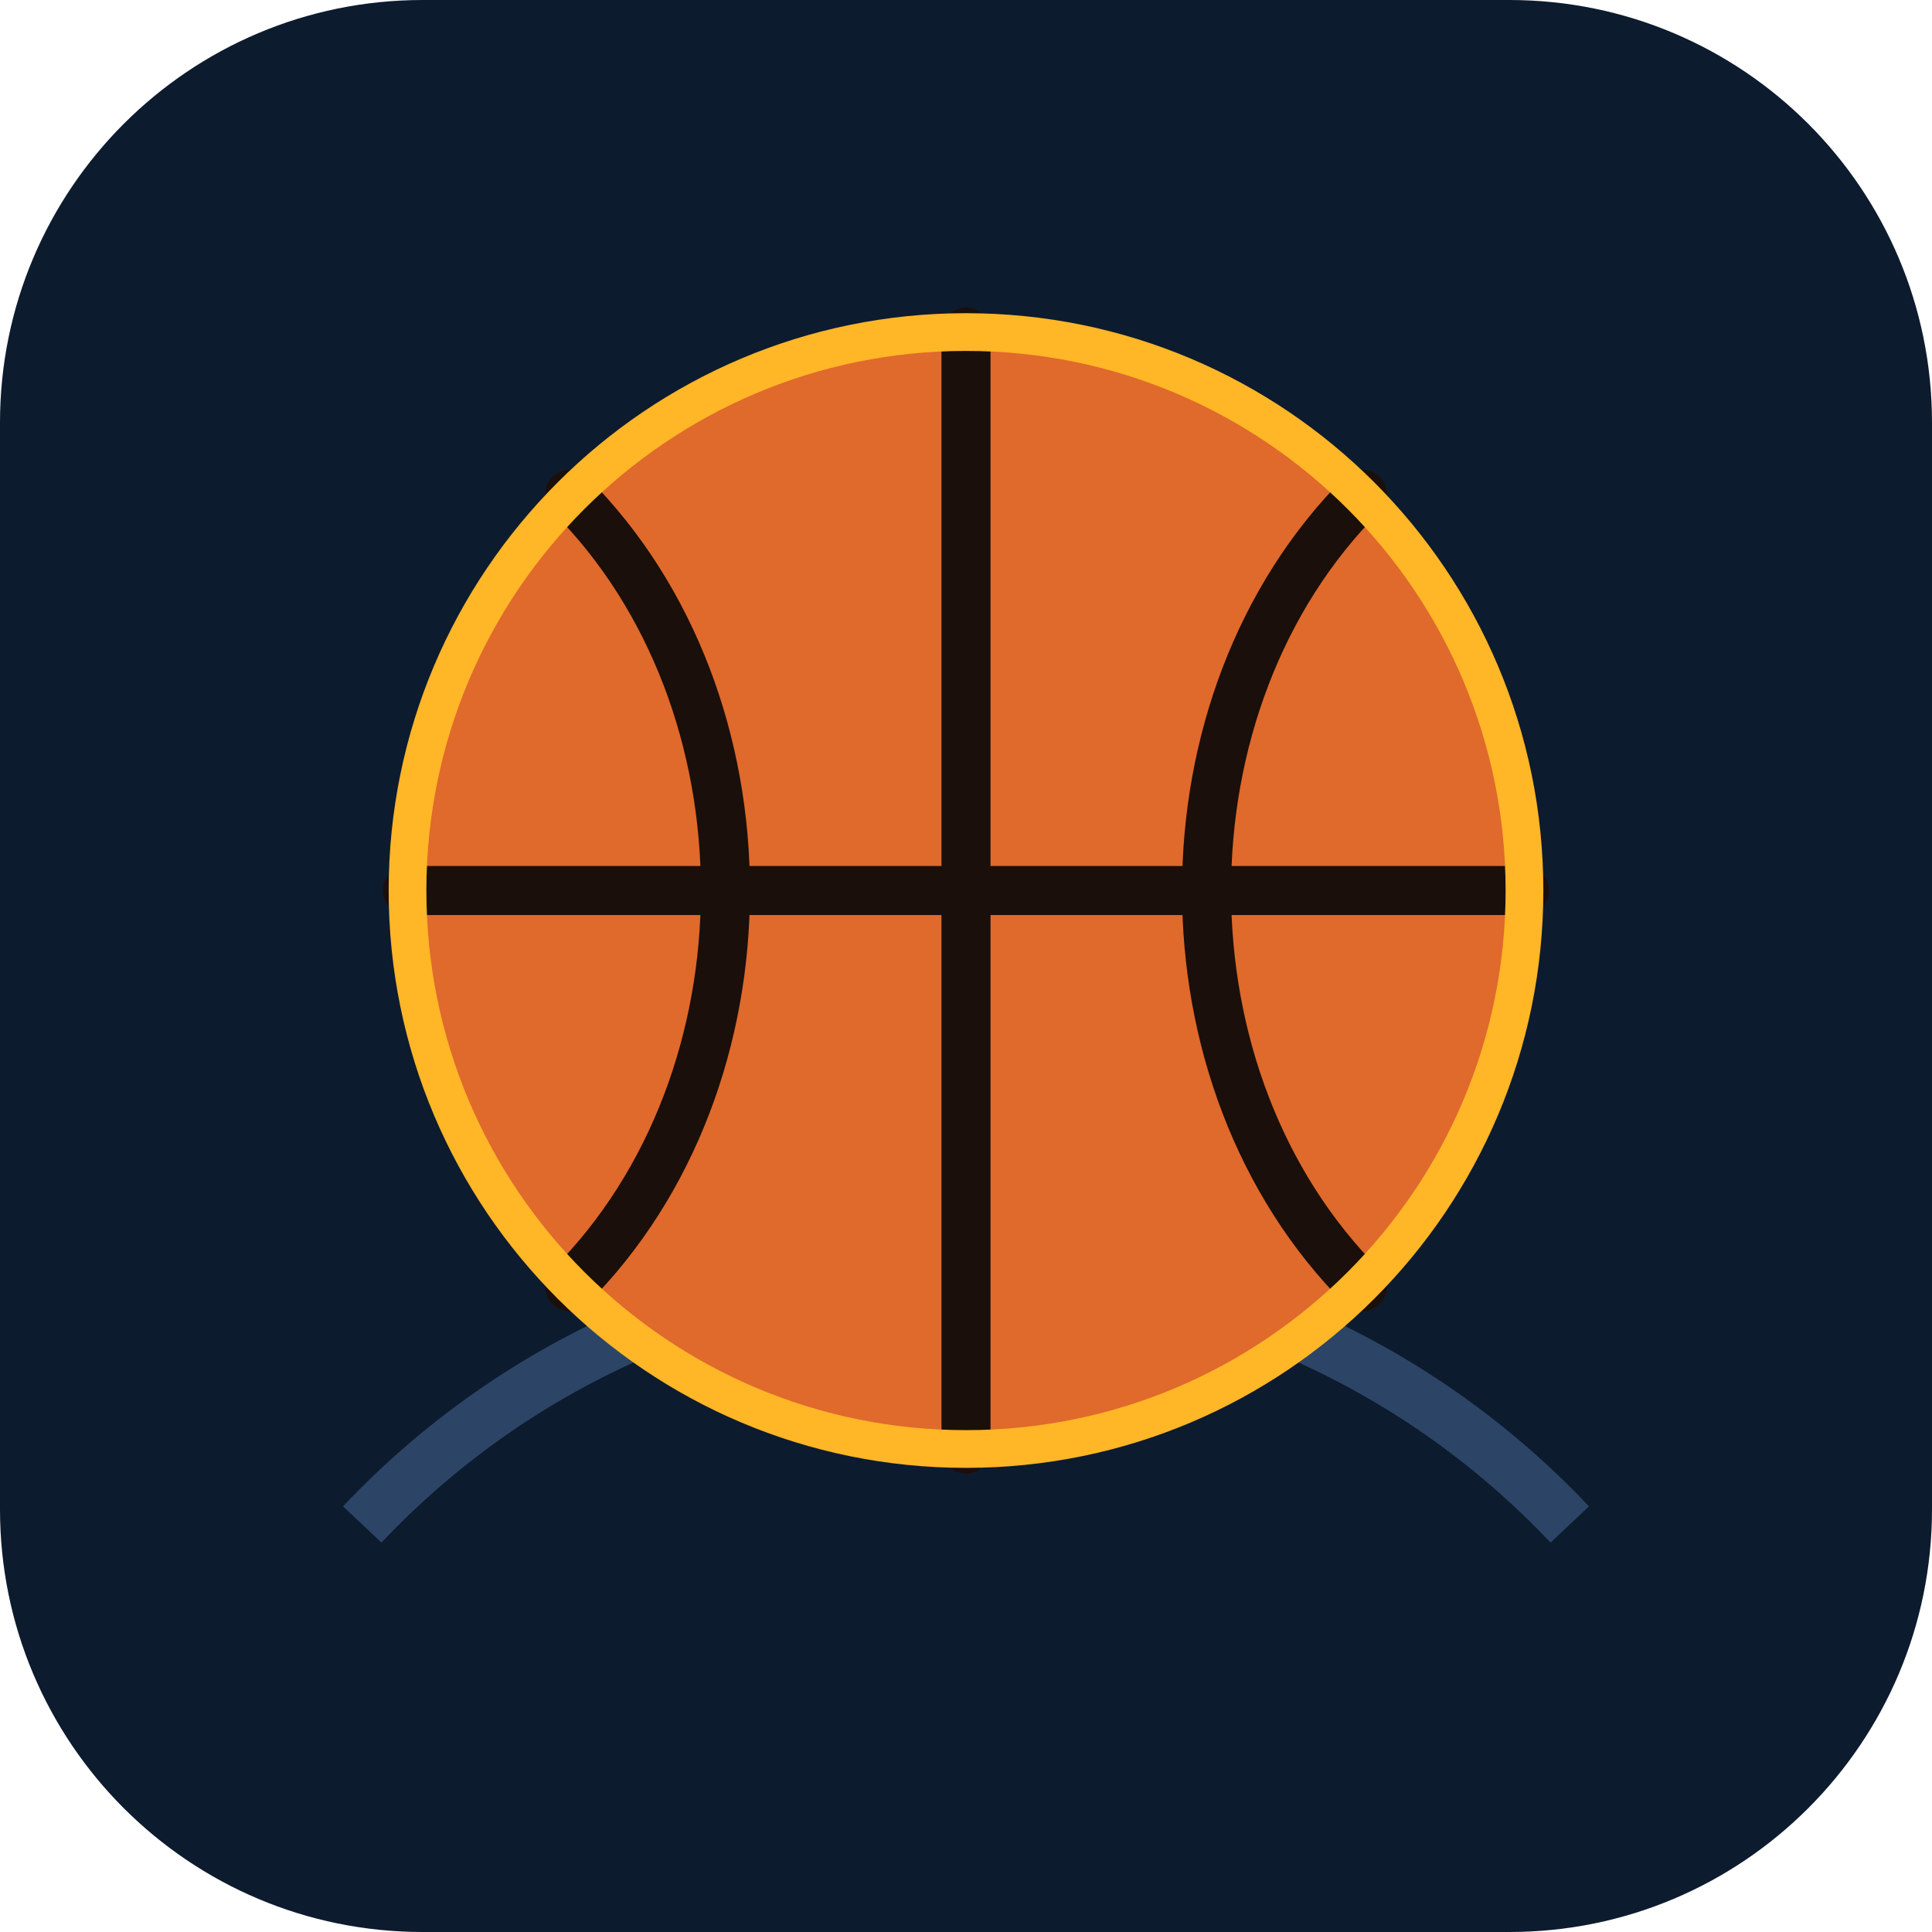
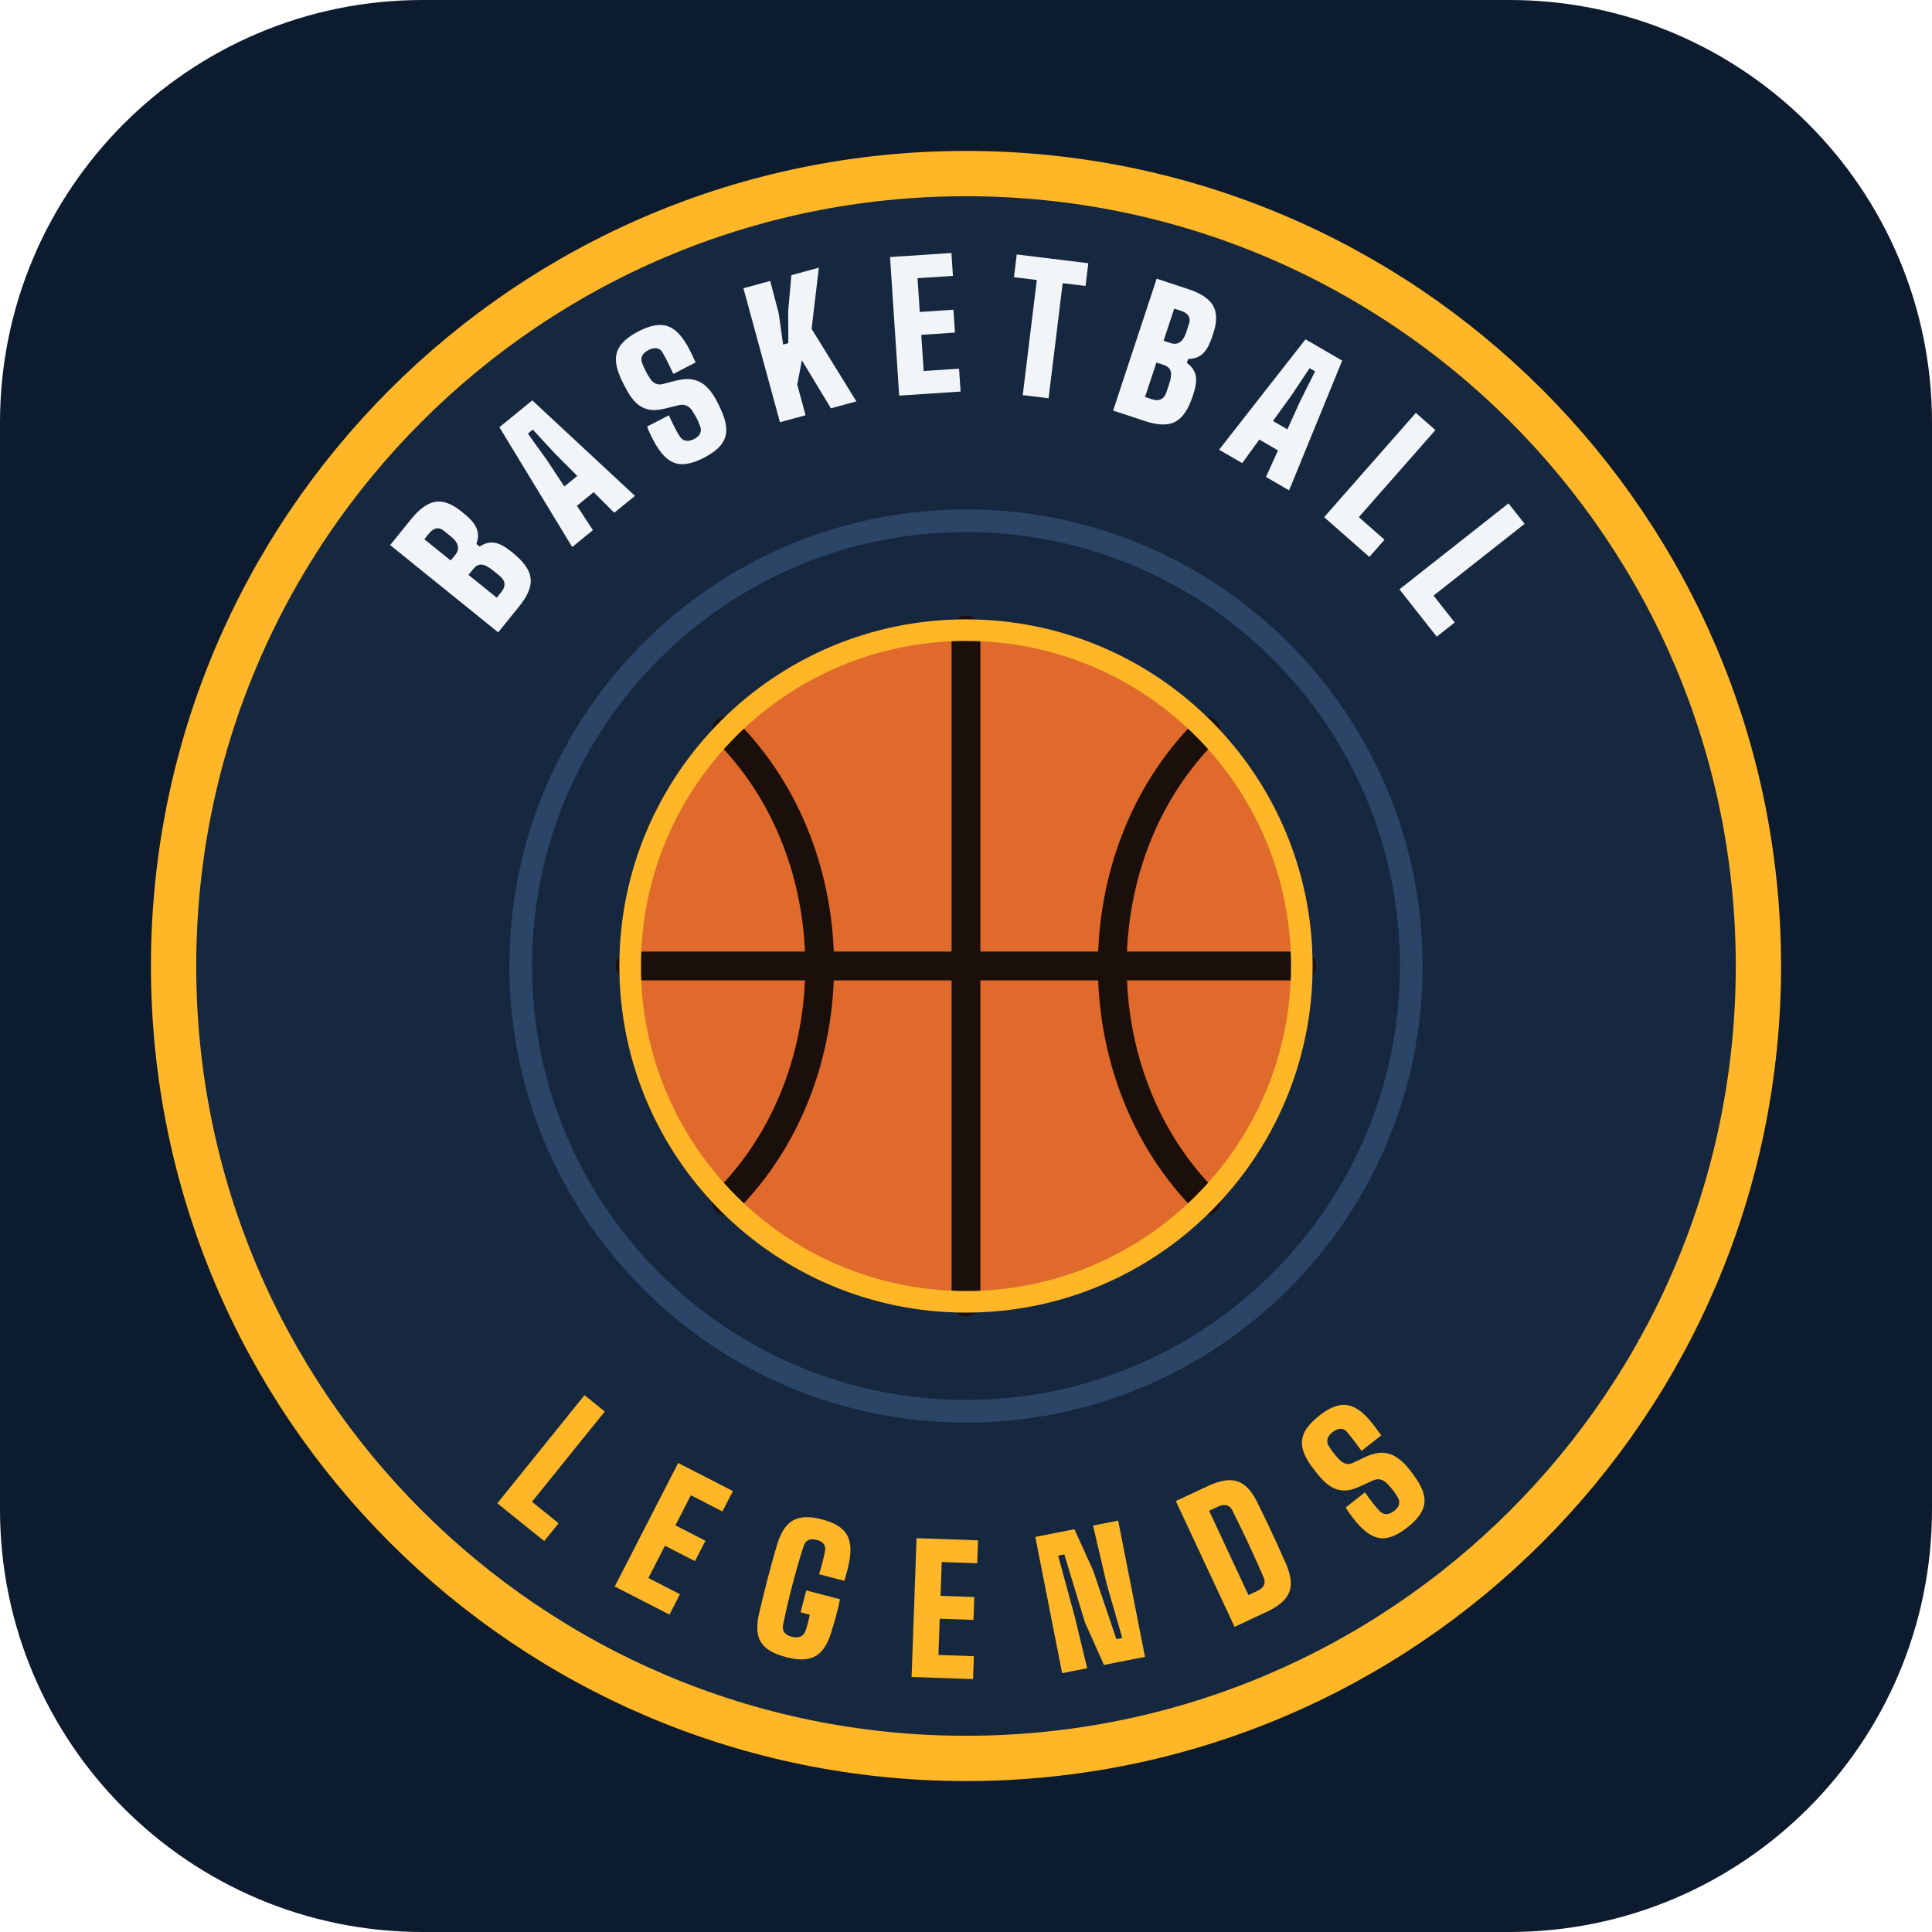
<svg xmlns="http://www.w3.org/2000/svg" viewBox="0 0 512 512">
  <rect width="512" height="512" rx="112" fill="#0d1b2e" />
-   <path d="M96 404 A220 220 0 0 1 416 404" fill="none" stroke="#2c4566" stroke-width="14" />
-   <circle cx="256" cy="236" r="148" fill="#e0692c" />
-   <g fill="none" stroke="#1a0f0a" stroke-width="13" stroke-linecap="round">
-     <path d="M108 236 H404" />
-     <path d="M256 88 V384" />
-     <path d="M151 131 C206 186 206 286 151 341" />
-     <path d="M361 131 C306 186 306 286 361 341" />
+   <circle cx="256" cy="256" r="210" fill="#16283f" stroke="#ffb627" stroke-width="12" />
+   <circle cx="256" cy="256" r="118" fill="none" stroke="#2c4566" stroke-width="6" />
+   <g fill="#f2f5f8">
+     <path transform="rotate(-51.064 256 256)" d="M246.866 104.0V67.2H255.762Q260.914 67.2 263.283 69.281Q265.652 71.363 265.652 76.17Q265.652 76.814 265.652 77.412Q265.652 78.01 265.606 78.608Q265.445 81.115 264.479 82.599Q263.513 84.082 261.466 84.772V85.876Q263.582 86.566 264.571 88.073Q265.56 89.579 265.652 92.178Q265.698 92.937 265.698 93.581Q265.698 94.225 265.652 95.03Q265.445 99.814 263.18 101.907Q260.914 104.0 255.762 104.0ZM253.766 97.928H255.762Q257.211 97.928 257.982 97.157Q258.752 96.387 258.752 94.938Q258.752 94.317 258.752 93.719Q258.752 93.121 258.752 92.5Q258.752 90.223 258.051 89.268Q257.349 88.314 255.762 88.314H253.766ZM253.766 82.242H255.762Q257.211 82.242 257.982 81.242Q258.752 80.241 258.752 78.424Q258.752 77.757 258.752 77.102Q258.752 76.446 258.752 75.802Q258.752 74.583 257.982 73.928Q257.211 73.272 255.762 73.272H253.766Z" />
+     <path transform="rotate(-39.188 256 256)" d="M245.275 104.0 250.381 67.2H261.623L266.729 104.0H259.645L258.863 96.318H253.141L252.359 104.0ZM253.785 90.246H258.219L257.391 82.104L256.839 73.272H255.165L254.613 82.104Z" />
+     <path transform="rotate(-27.286 256 256)" d="M256.017 104.46Q250.909 104.46 248.686 102.321Q246.464 100.182 246.257 95.214Q246.234 94.478 246.234 93.593Q246.234 92.707 246.28 91.822Q246.326 90.936 246.441 90.2H252.927Q252.835 91.879 252.812 93.512Q252.789 95.145 252.927 96.502Q253.042 97.629 253.811 98.239Q254.58 98.848 256.017 98.848Q257.403 98.848 258.118 98.239Q258.832 97.629 258.97 96.502Q259.062 95.72 259.097 94.95Q259.131 94.179 259.097 93.409Q259.062 92.638 258.97 91.856Q258.878 90.89 258.276 90.098Q257.673 89.307 256.569 89.05L252.605 88.084Q250.203 87.492 248.8 86.326Q247.397 85.159 246.769 83.425Q246.142 81.69 246.073 79.39Q246.05 78.378 246.05 77.584Q246.05 76.791 246.073 75.94Q246.211 72.651 247.231 70.627Q248.252 68.603 250.389 67.672Q252.525 66.74 256.017 66.74Q261.023 66.74 263.274 68.868Q265.525 70.995 265.732 75.94Q265.778 76.929 265.744 78.355Q265.709 79.781 265.64 81.0H259.016Q259.085 79.413 259.108 77.826Q259.131 76.239 259.062 74.652Q259.039 73.548 258.23 72.95Q257.421 72.352 256.017 72.352Q254.609 72.352 253.86 72.95Q253.111 73.548 252.973 74.652Q252.835 75.825 252.835 77.021Q252.835 78.217 252.973 79.39Q253.088 80.31 253.617 81.074Q254.146 81.838 255.319 82.104L258.777 82.886Q261.363 83.478 262.895 84.686Q264.427 85.893 265.125 87.69Q265.824 89.487 265.916 91.856Q265.939 92.385 265.939 92.96Q265.939 93.535 265.916 94.11Q265.893 94.685 265.87 95.214Q265.663 100.182 263.418 102.321Q261.172 104.46 256.017 104.46Z" />
+     <path transform="rotate(-15.250 256 256)" d="M246.337 104.0V67.2H253.697L253.605 76.124L252.556 84.358H253.991L256.199 76.124L259.511 67.2H267.055L260.937 82.334L267.331 104.0H260.339L256.26 89.681L253.375 95.613V104.0Z" />
+     <path transform="rotate(-3.781 256 256)" d="M248.304 104.0V67.2H264.606V73.272H255.204V82.242H264.146V88.314H255.204V97.928H264.606V104.0Z" />
+     <path transform="rotate(6.976 256 256)" d="M252.551 104.0V73.272H246.447V67.2H265.555V73.272H259.451V104.0Z" />
+     <path transform="rotate(18.275 256 256)" d="M246.866 104.0V67.2H255.762Q260.914 67.2 263.283 69.281Q265.652 71.363 265.652 76.17Q265.652 76.814 265.652 77.412Q265.652 78.01 265.606 78.608Q265.445 81.115 264.479 82.599Q263.513 84.082 261.466 84.772V85.876Q263.582 86.566 264.571 88.073Q265.56 89.579 265.652 92.178Q265.698 92.937 265.698 93.581Q265.698 94.225 265.652 95.03Q265.445 99.814 263.18 101.907Q260.914 104.0 255.762 104.0ZM253.766 97.928H255.762Q257.211 97.928 257.982 97.157Q258.752 96.387 258.752 94.938Q258.752 94.317 258.752 93.719Q258.752 93.121 258.752 92.5Q258.752 90.223 258.051 89.268Q257.349 88.314 255.762 88.314H253.766ZM253.766 82.242H255.762Q257.211 82.242 257.982 81.242Q258.752 80.241 258.752 78.424Q258.752 77.757 258.752 77.102Q258.752 76.446 258.752 75.802Q258.752 74.583 257.982 73.928Q257.211 73.272 255.762 73.272H253.766Z" />
+     <path transform="rotate(30.151 256 256)" d="M245.275 104.0 250.381 67.2H261.623L266.729 104.0H259.645L258.863 96.318H253.141L252.359 104.0ZM253.785 90.246H258.219L257.391 82.104L256.839 73.272H255.165L254.613 82.104Z" />
+     <path transform="rotate(41.334 256 256)" d="M248.706 104.0V67.2H255.606V97.928H264.668V104.0Z" />
+     <path transform="rotate(51.757 256 256)" d="M248.706 104.0V67.2H255.606V97.928H264.668V104.0Z" />
  </g>
-   <circle cx="256" cy="236" r="148" fill="none" stroke="#ffb627" stroke-width="10" />
+   <g fill="#ffb627">
+     <path transform="rotate(38.886 256 256)" d="M248.706 444.8V408.0H255.606V438.728H264.668V444.8Z" />
+     <path transform="rotate(27.179 256 256)" d="M248.304 444.8V408.0H264.606V414.072H255.204V423.042H264.146V429.114H255.204V438.728H264.606V444.8Z" />
+     <path transform="rotate(14.611 256 256)" d="M256.128 445.26Q252.636 445.26 250.5 444.328Q248.363 443.397 247.354 441.361Q246.344 439.326 246.229 436.014Q246.16 434.082 246.126 431.61Q246.091 429.137 246.091 426.515Q246.091 423.893 246.126 421.455Q246.16 419.017 246.229 417.154Q246.367 413.687 247.397 411.571Q248.426 409.455 250.556 408.497Q252.686 407.54 256.128 407.54Q261.064 407.54 263.327 409.668Q265.59 411.795 265.889 416.74Q265.958 417.798 265.958 419.259Q265.958 420.719 265.889 421.8H258.989Q259.058 420.416 259.058 418.716Q259.058 417.016 258.989 415.645Q258.911 414.377 258.206 413.764Q257.502 413.152 256.128 413.152Q254.659 413.152 253.939 413.764Q253.218 414.377 253.129 415.645Q252.991 418.06 252.922 420.797Q252.853 423.533 252.853 426.377Q252.853 429.221 252.922 431.957Q252.991 434.694 253.129 437.109Q253.218 438.4 253.939 439.024Q254.659 439.648 256.128 439.648Q257.613 439.648 258.406 439.024Q259.2 438.4 259.311 437.109Q259.357 436.58 259.369 435.766Q259.38 434.952 259.369 434.137Q259.357 433.323 259.311 432.794H256.781V426.814H266.027Q266.142 428.907 266.119 431.403Q266.096 433.898 265.981 436.014Q265.751 440.982 263.461 443.121Q261.17 445.26 256.128 445.26Z" />
+     <path transform="rotate(2.042 256 256)" d="M248.304 444.8V408.0H264.606V414.072H255.204V423.042H264.146V429.114H255.204V438.728H264.606V444.8Z" />
+     <path transform="rotate(-11.134 256 256)" d="M244.808 444.8V408.0H255.369L258.129 419.73L260.659 438.728H262.24L260.952 423.778L260.4 408.0H267.186V444.8H256.1L253.34 432.748L251.454 414.026H249.78L250.976 430.678L251.574 444.8Z" />
+     <path transform="rotate(-25.025 256 256)" d="M246.406 444.8V408.0H255.937Q261.112 408.0 263.424 410.197Q265.735 412.393 265.827 417.43Q265.896 420.634 265.919 423.511Q265.942 426.388 265.919 429.258Q265.896 432.127 265.827 435.324Q265.735 440.384 263.424 442.592Q261.112 444.8 255.937 444.8ZM253.306 438.728H255.937Q257.386 438.728 258.145 438.061Q258.904 437.394 258.935 436.149Q258.996 433.691 259.031 431.249Q259.065 428.807 259.065 426.373Q259.065 423.939 259.031 421.49Q258.996 419.04 258.927 416.602Q258.904 415.383 258.145 414.728Q257.386 414.072 255.937 414.072H253.306Z" />
+     <path transform="rotate(-38.166 256 256)" d="M256.017 445.26Q250.909 445.26 248.686 443.121Q246.464 440.982 246.257 436.014Q246.234 435.278 246.234 434.393Q246.234 433.507 246.28 432.621Q246.326 431.736 246.441 431.0H252.927Q252.835 432.679 252.812 434.312Q252.789 435.945 252.927 437.302Q253.042 438.429 253.811 439.038Q254.58 439.648 256.017 439.648Q257.403 439.648 258.118 439.038Q258.832 438.429 258.97 437.302Q259.062 436.52 259.097 435.75Q259.131 434.979 259.097 434.208Q259.062 433.438 258.97 432.656Q258.878 431.69 258.276 430.898Q257.673 430.107 256.569 429.85L252.605 428.884Q250.203 428.292 248.8 427.126Q247.397 425.959 246.769 424.225Q246.142 422.49 246.073 420.19Q246.05 419.178 246.05 418.385Q246.05 417.591 246.073 416.74Q246.211 413.451 247.231 411.427Q248.252 409.403 250.389 408.471Q252.525 407.54 256.017 407.54Q261.023 407.54 263.274 409.668Q265.525 411.795 265.732 416.74Q265.778 417.729 265.744 419.155Q265.709 420.581 265.64 421.8H259.016Q259.085 420.213 259.108 418.626Q259.131 417.039 259.062 415.452Q259.039 414.348 258.23 413.75Q257.421 413.152 256.017 413.152Q254.609 413.152 253.86 413.75Q253.111 414.348 252.973 415.452Q252.835 416.625 252.835 417.821Q252.835 419.017 252.973 420.19Q253.088 421.11 253.617 421.874Q254.146 422.638 255.319 422.904L258.777 423.686Q261.363 424.278 262.895 425.486Q264.427 426.693 265.125 428.49Q265.824 430.287 265.916 432.656Q265.939 433.185 265.939 433.76Q265.939 434.335 265.916 434.91Q265.893 435.485 265.87 436.014Q265.663 440.982 263.418 443.121Q261.172 445.26 256.017 445.26Z" />
+   </g>
+   <g transform="translate(160.64 160.64) scale(0.6357)">
+     <circle cx="150" cy="150" r="140" fill="#e0692c" />
+     <g fill="none" stroke="#1a0f0a" stroke-width="12" stroke-linecap="round">
+       <path d="M10 150 H290" />
+       <path d="M150 10 V290" />
+       <path d="M50 52 C102 104 102 196 50 248" />
+       <path d="M250 52 C198 104 198 196 250 248" />
+     </g>
+     <circle cx="150" cy="150" r="140" fill="none" stroke="#ffb627" stroke-width="9" />
+   </g>
</svg>
